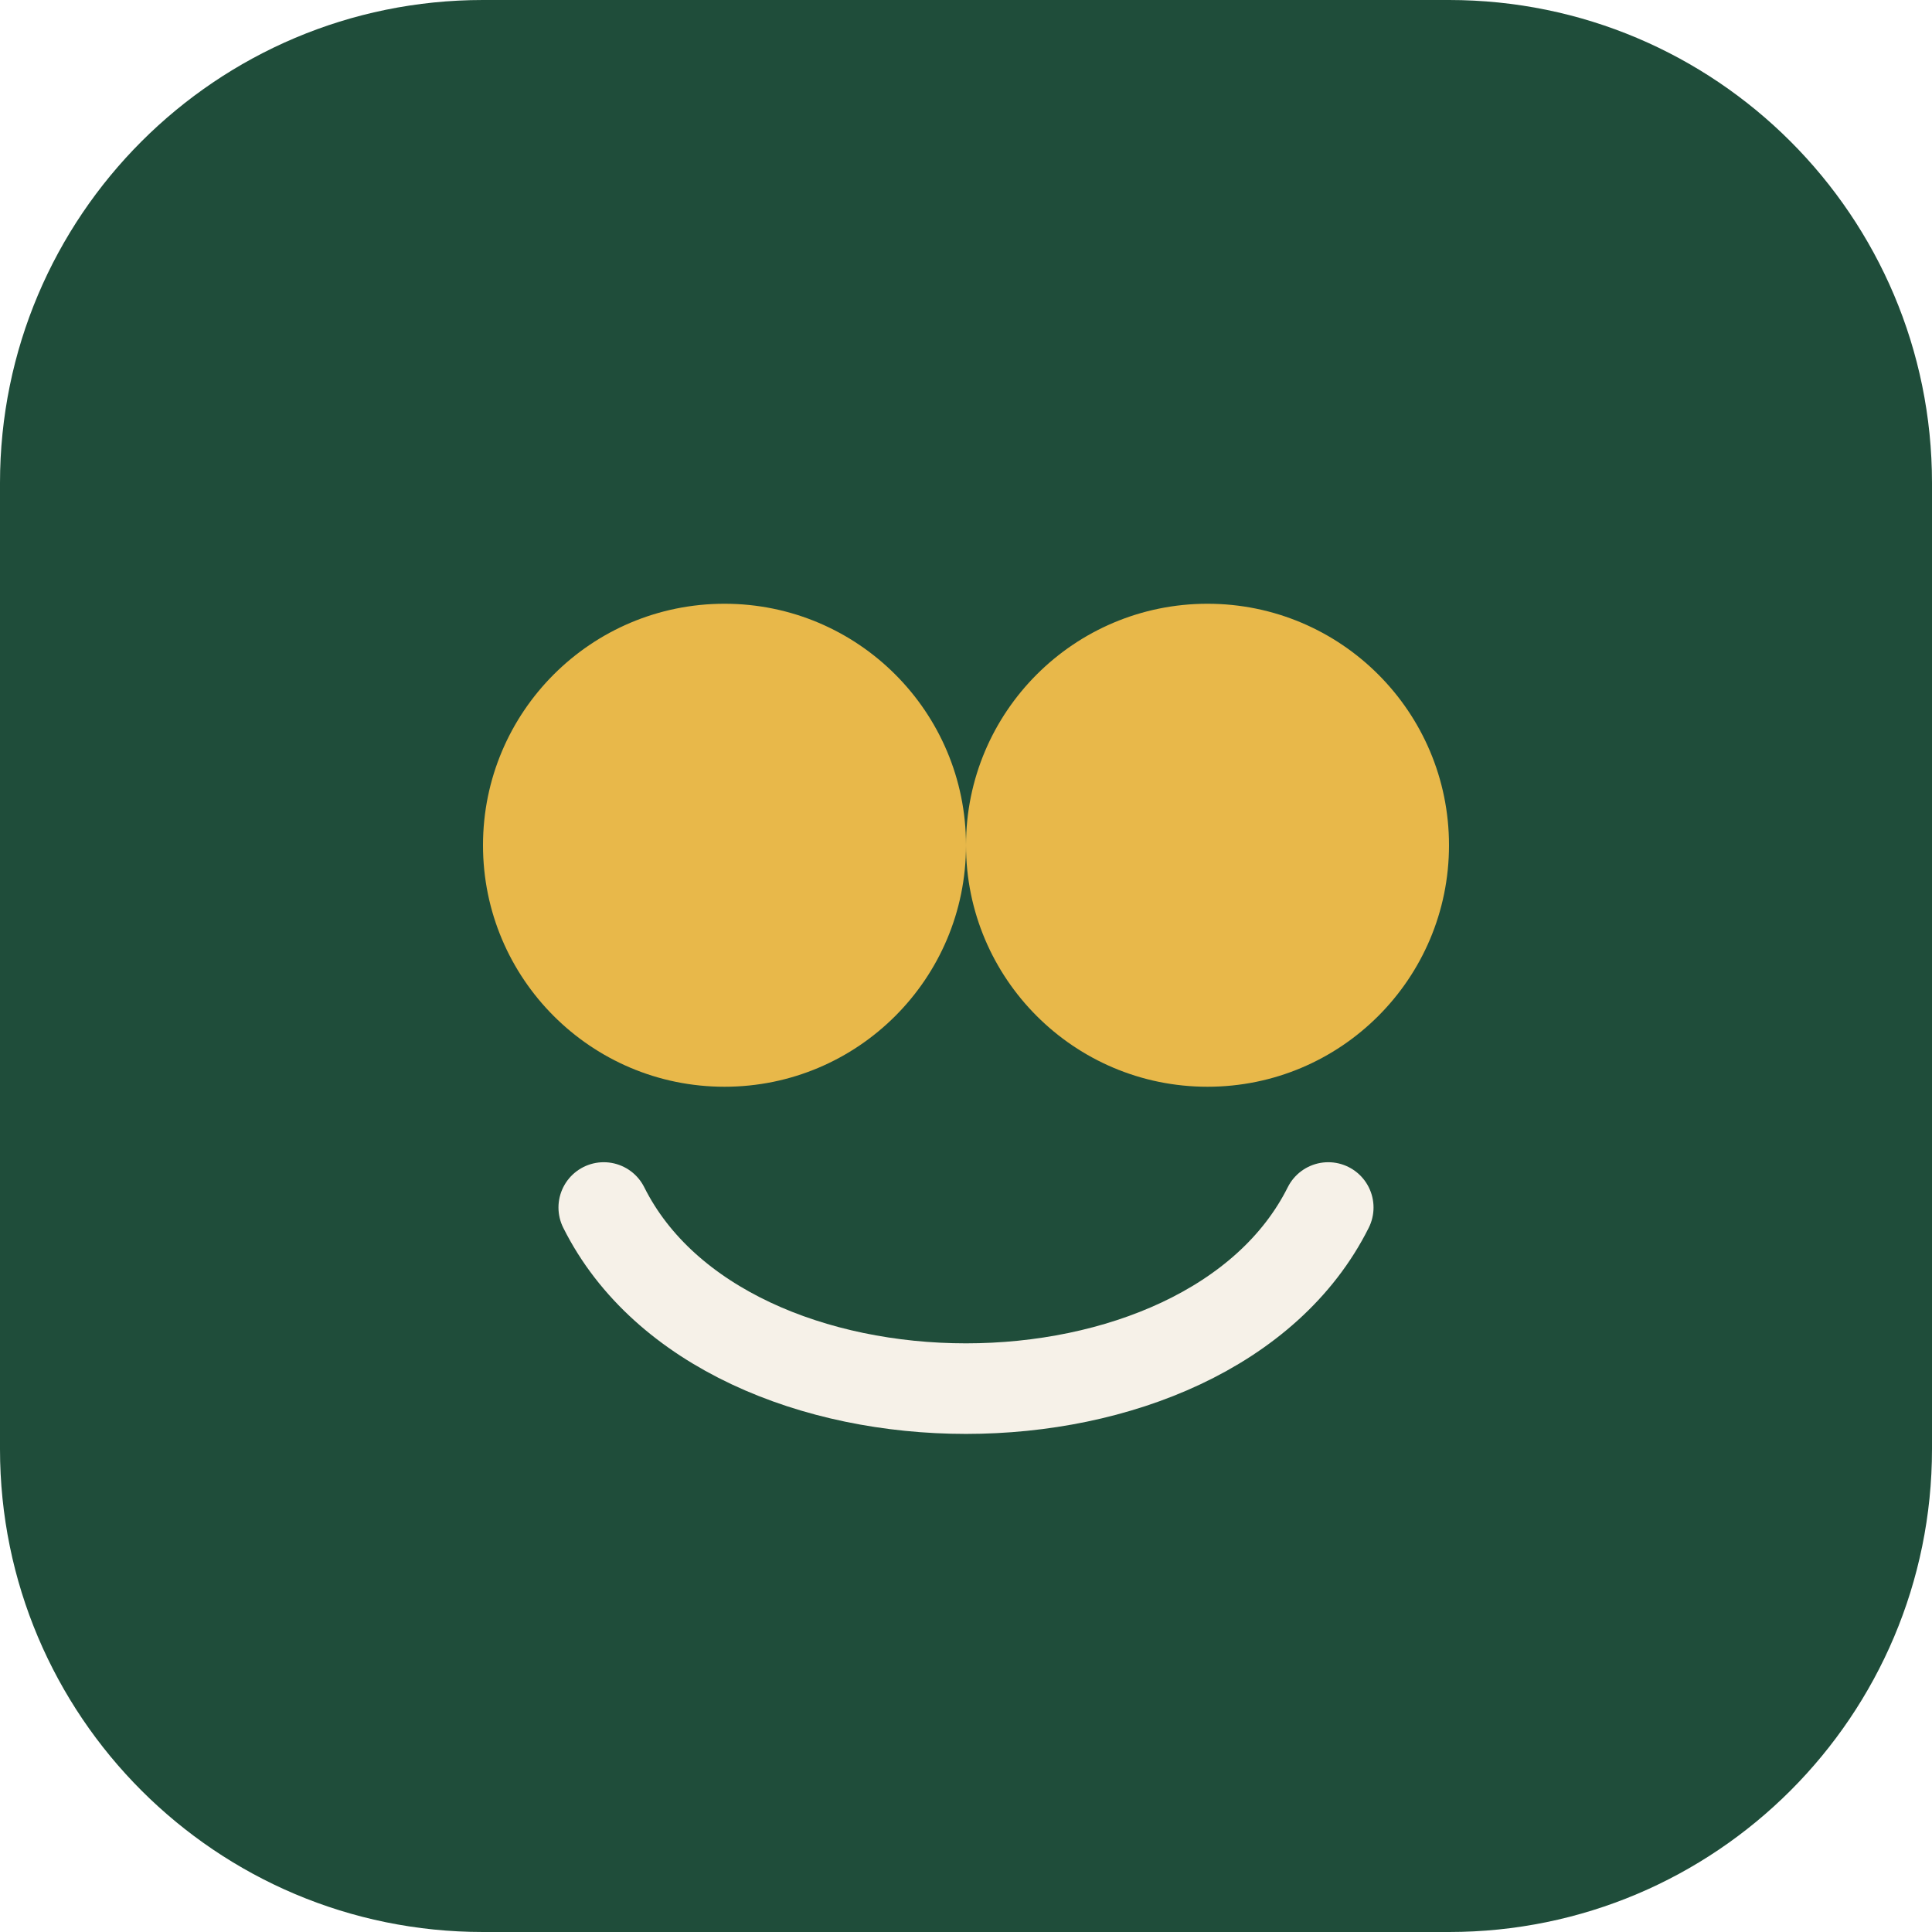
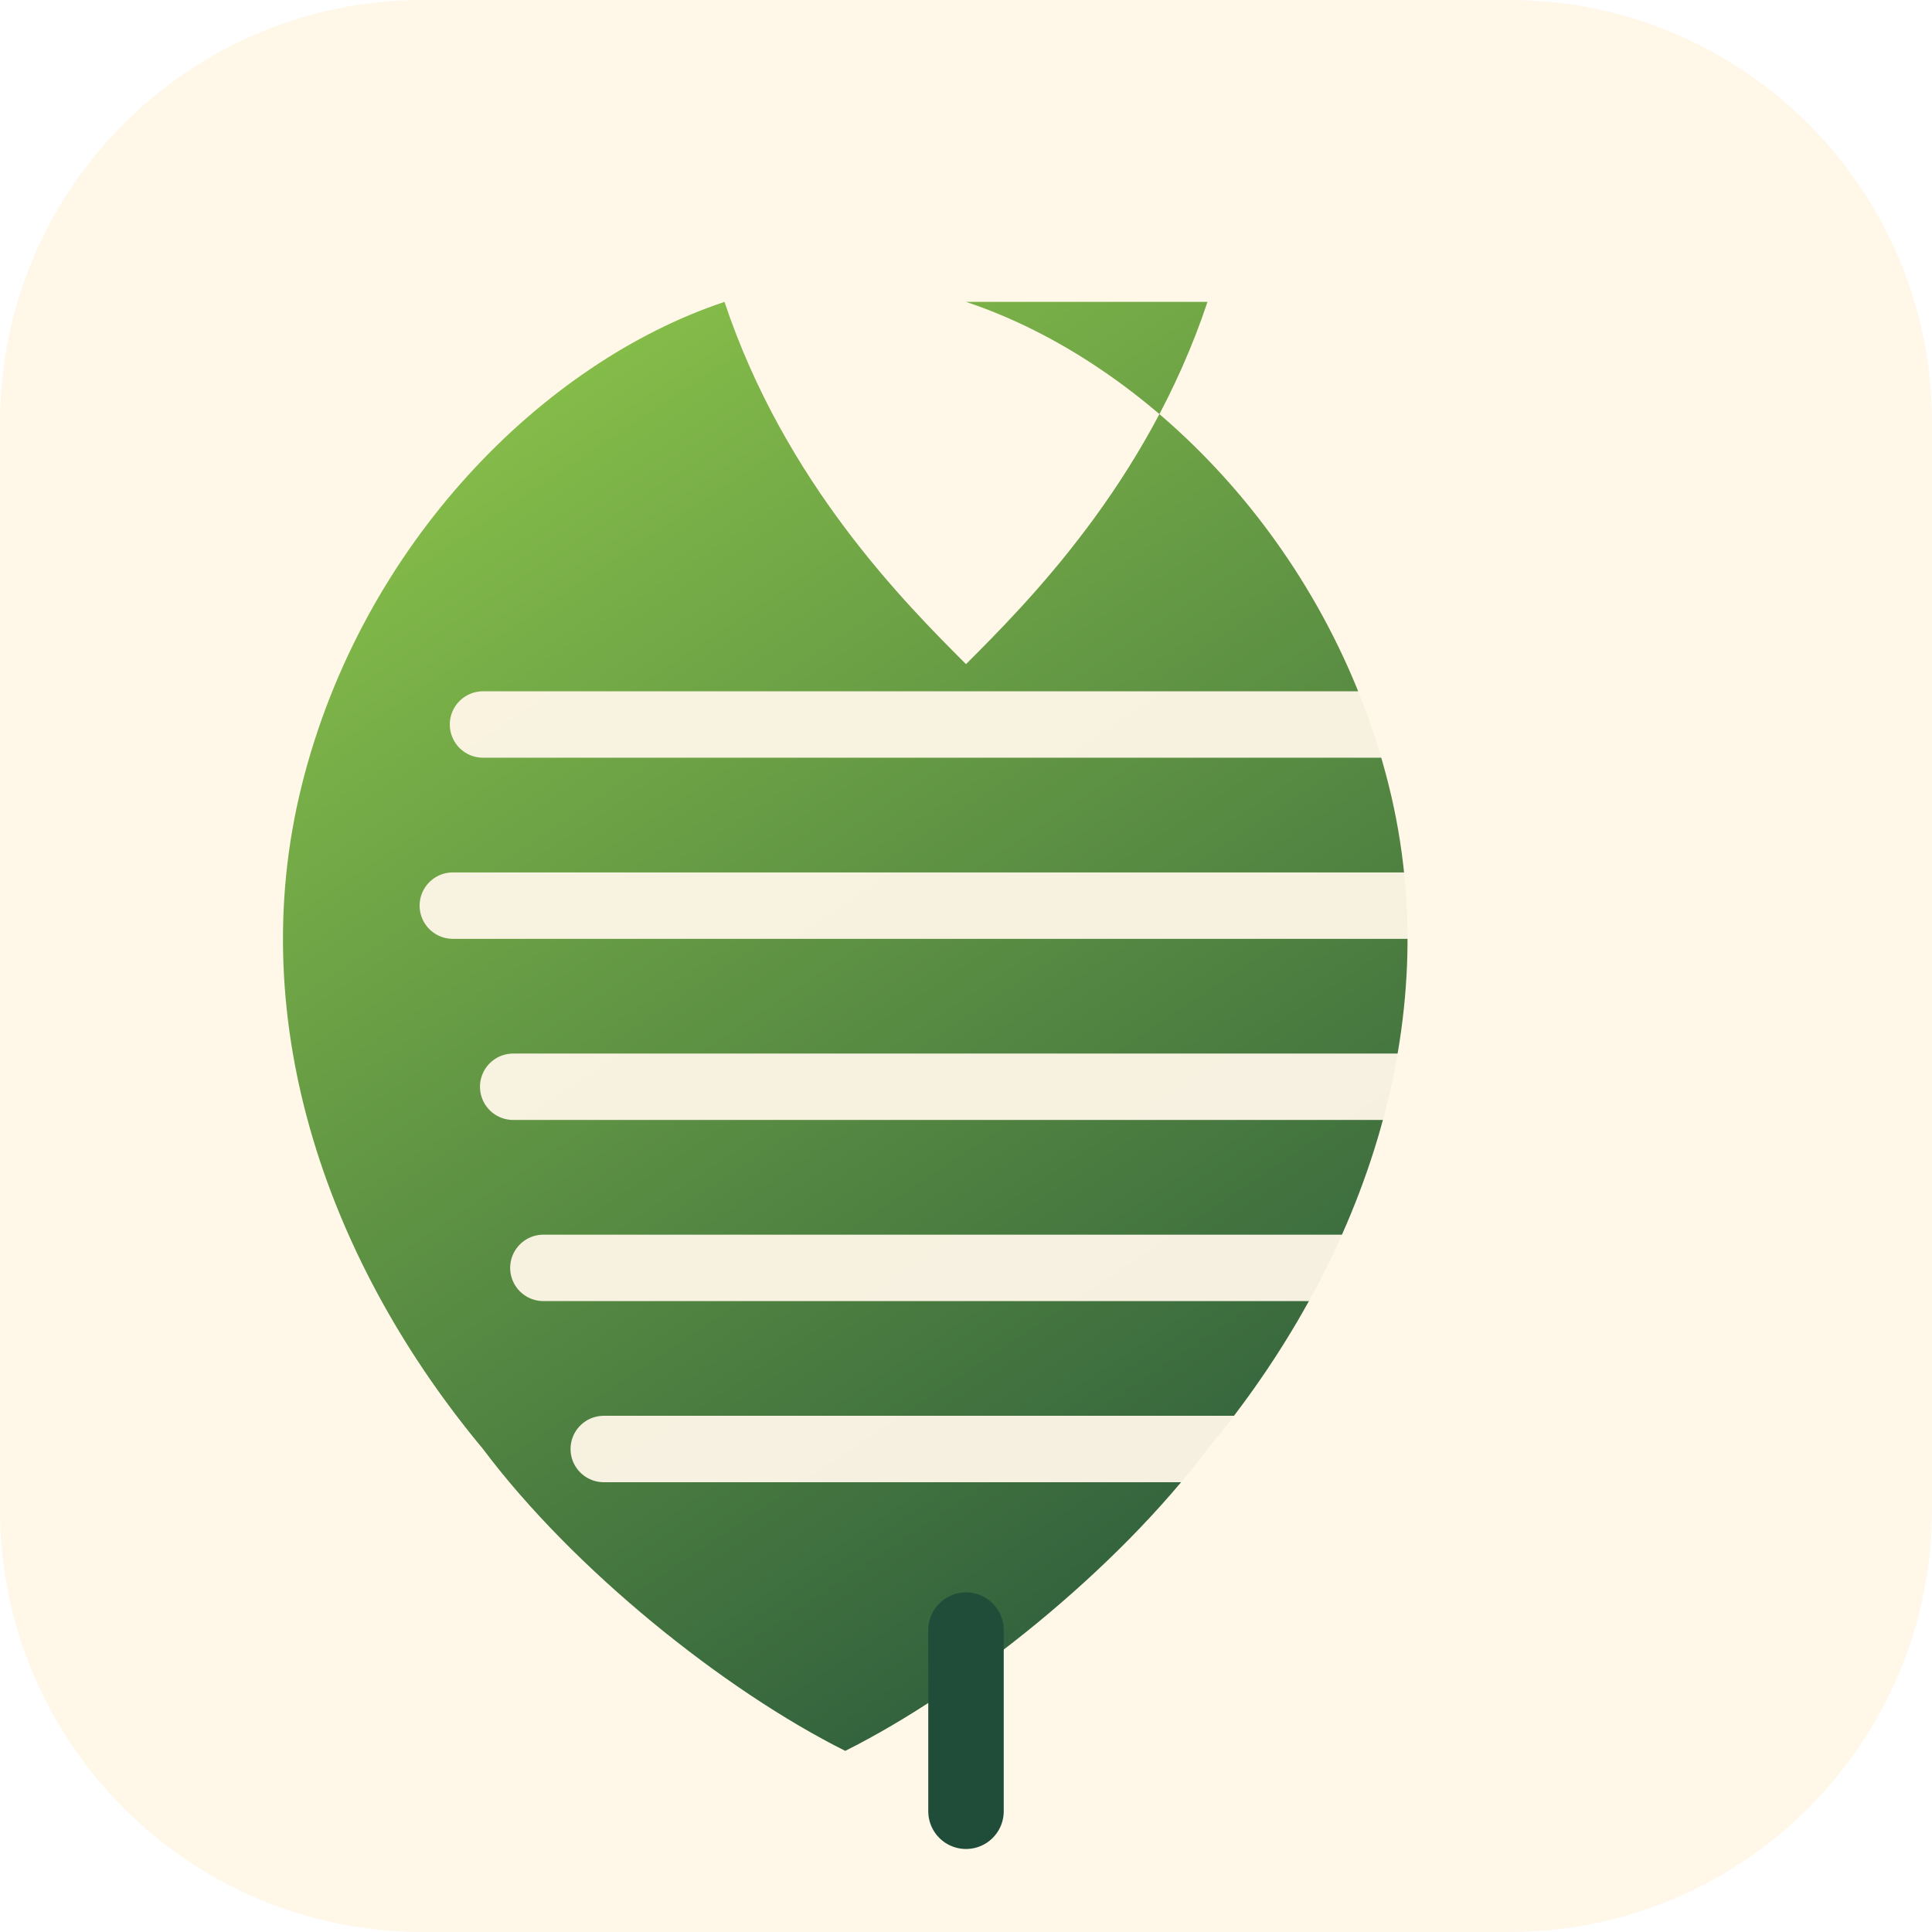
<svg xmlns="http://www.w3.org/2000/svg" viewBox="0 0 64 64" fill="none">
-   <rect width="64" height="64" rx="16" fill="#1F4D3A" />
-   <circle cx="24" cy="28" r="8" fill="#E8B84A" />
-   <circle cx="40" cy="28" r="8" fill="#E8B84A" />
-   <path d="M20 40c4 8 20 8 24 0" stroke="#F6F1E8" stroke-width="3" stroke-linecap="round" />
+   <rect width="64" height="64" rx="14" fill="#FFF7E8" />
+   <g transform="translate(8 6)">
+     <path d="M24 4c6 2 12 8 14 16 2 8-1 16-6 22-3 4-8 8-12 10-4-2-9-6-12-10-5-6-8-14-6-22C4 12 10 6 16 4c2 6 6 10 8 12 2-2 6-6 8-12z" fill="url(#vg)" />
+     <path d="M8 18h32M7 24h34M9 30h30M10 36h28M12 42h24" stroke="#FFF7E8" stroke-width="2.2" stroke-linecap="round" opacity="0.95" />
+     <path d="M24 48v6" stroke="#1F4D3A" stroke-width="2.5" stroke-linecap="round" />
+   </g>
+   <defs>
+     <linearGradient id="vg" x1="8" y1="4" x2="40" y2="52" gradientUnits="userSpaceOnUse">
+       <stop stop-color="#8BC34A" />
+       <stop offset="1" stop-color="#1F4D3A" />
+     </linearGradient>
+   </defs>
</svg>
